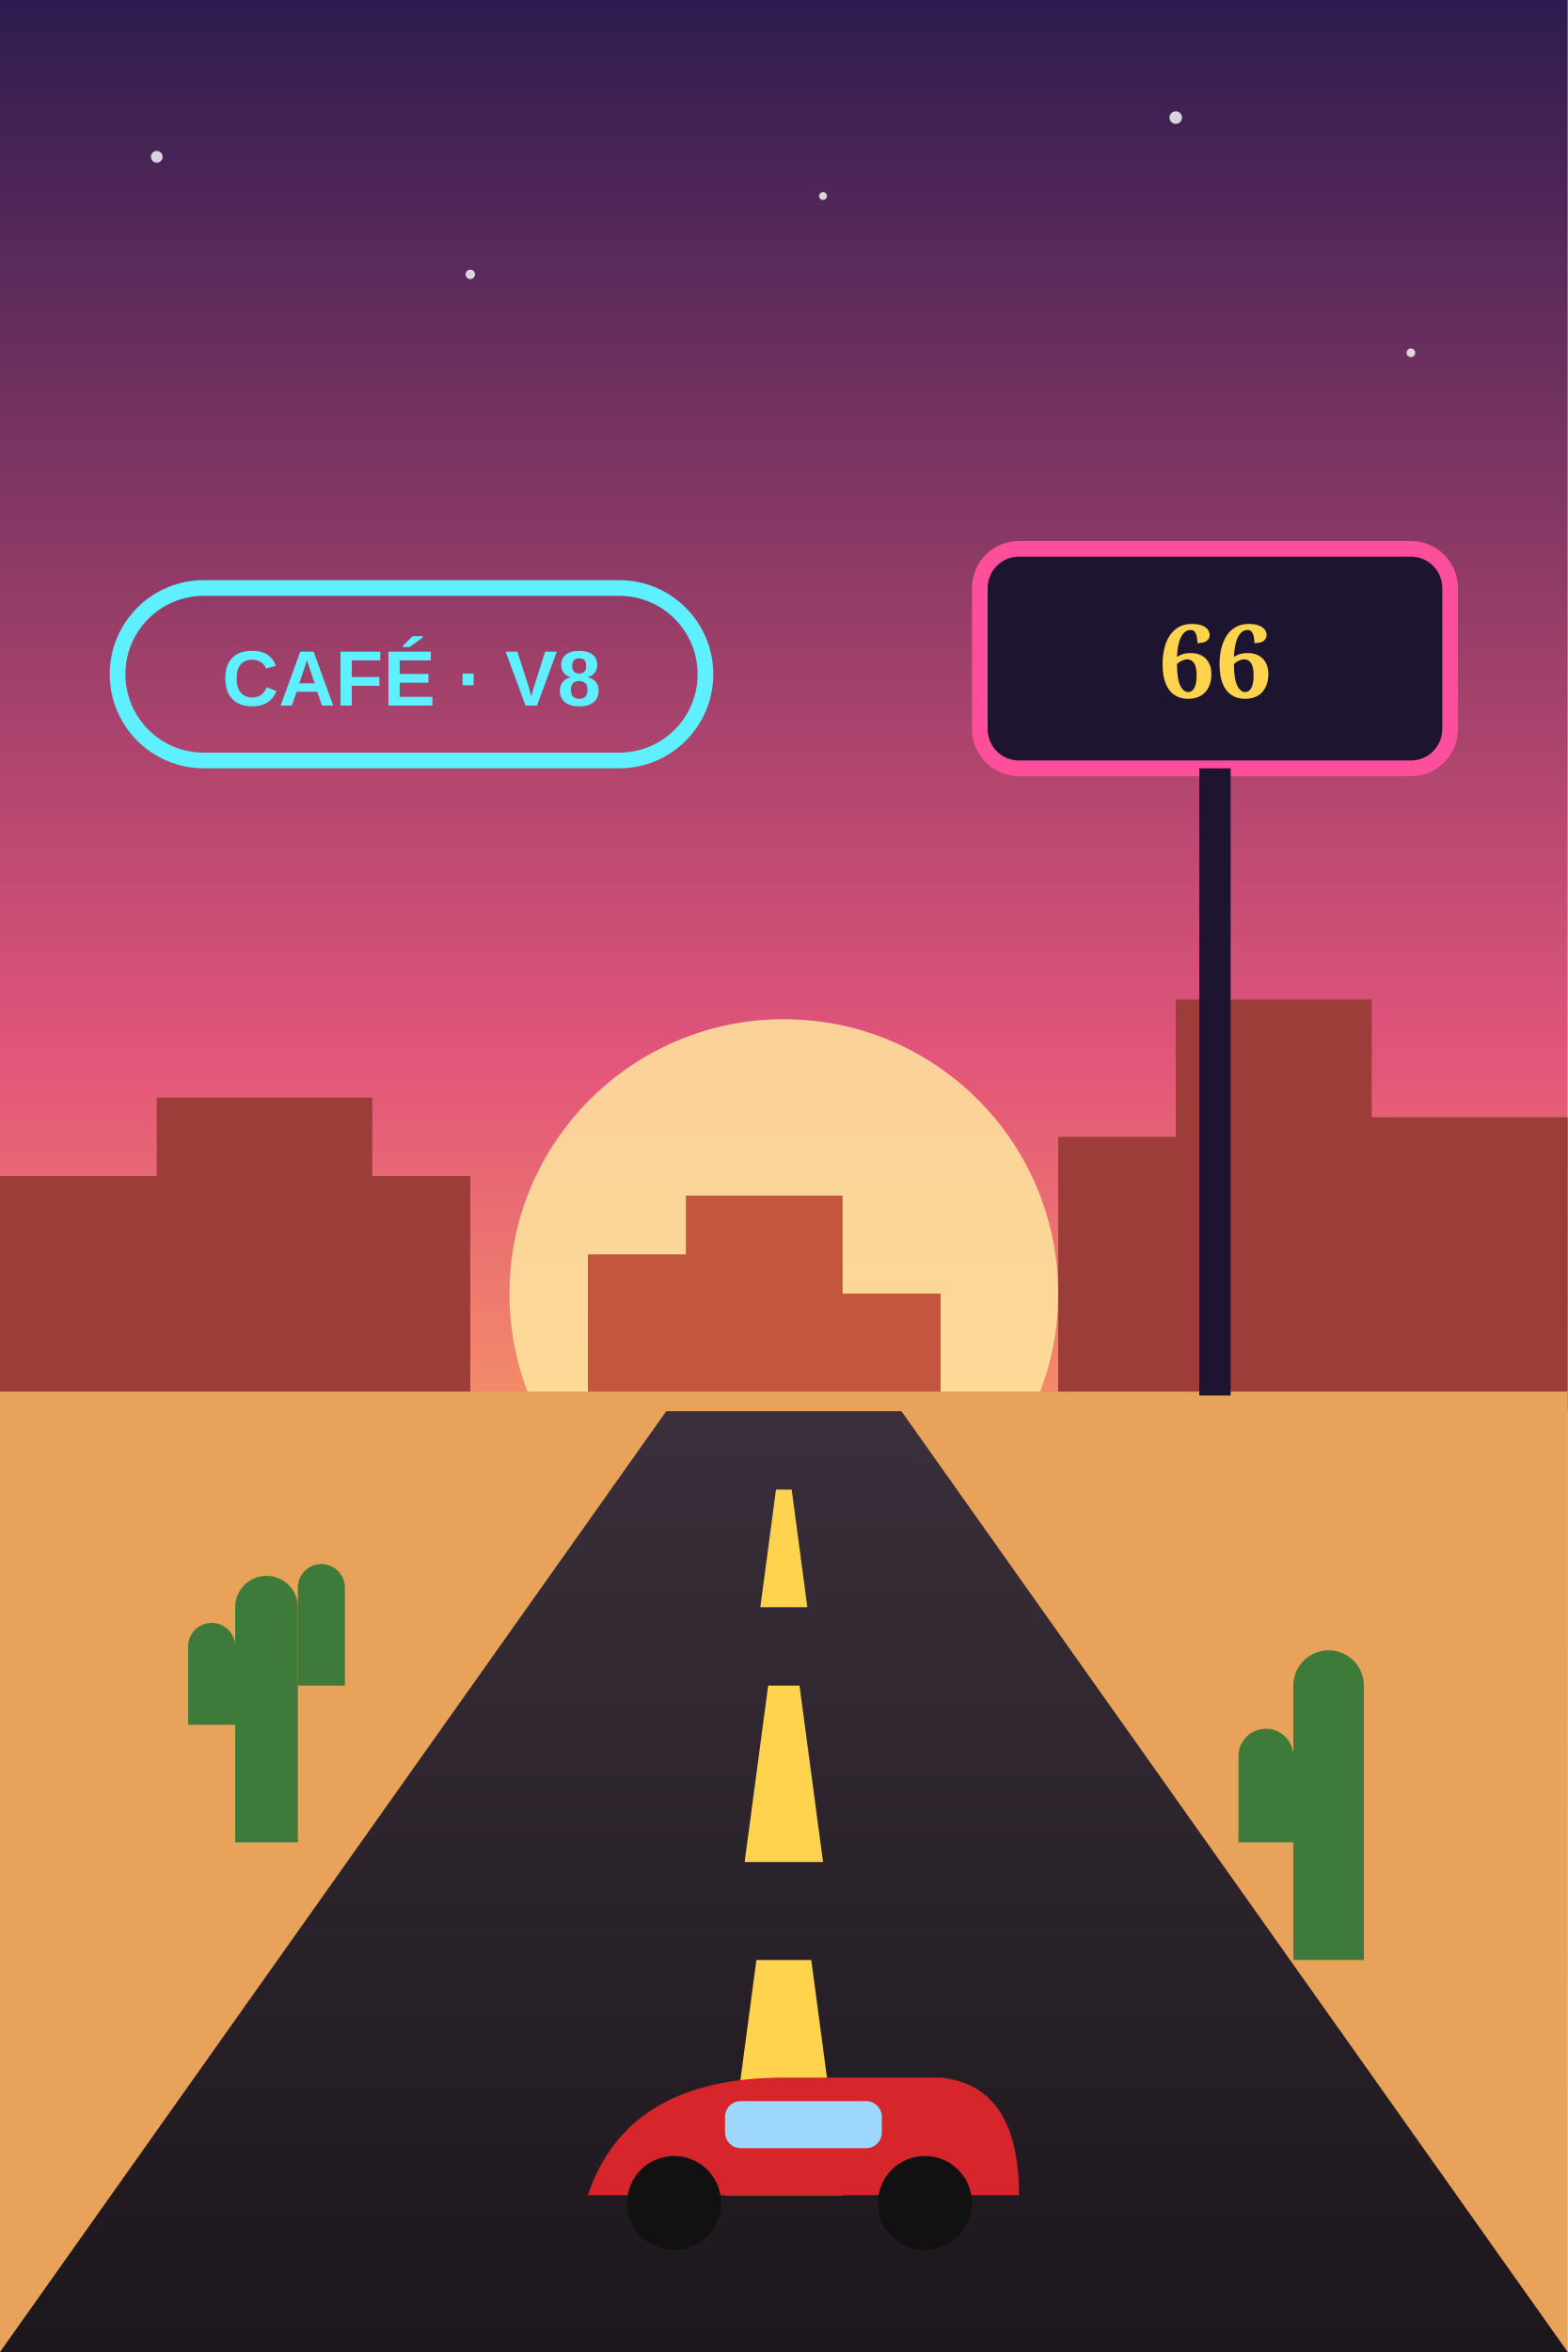
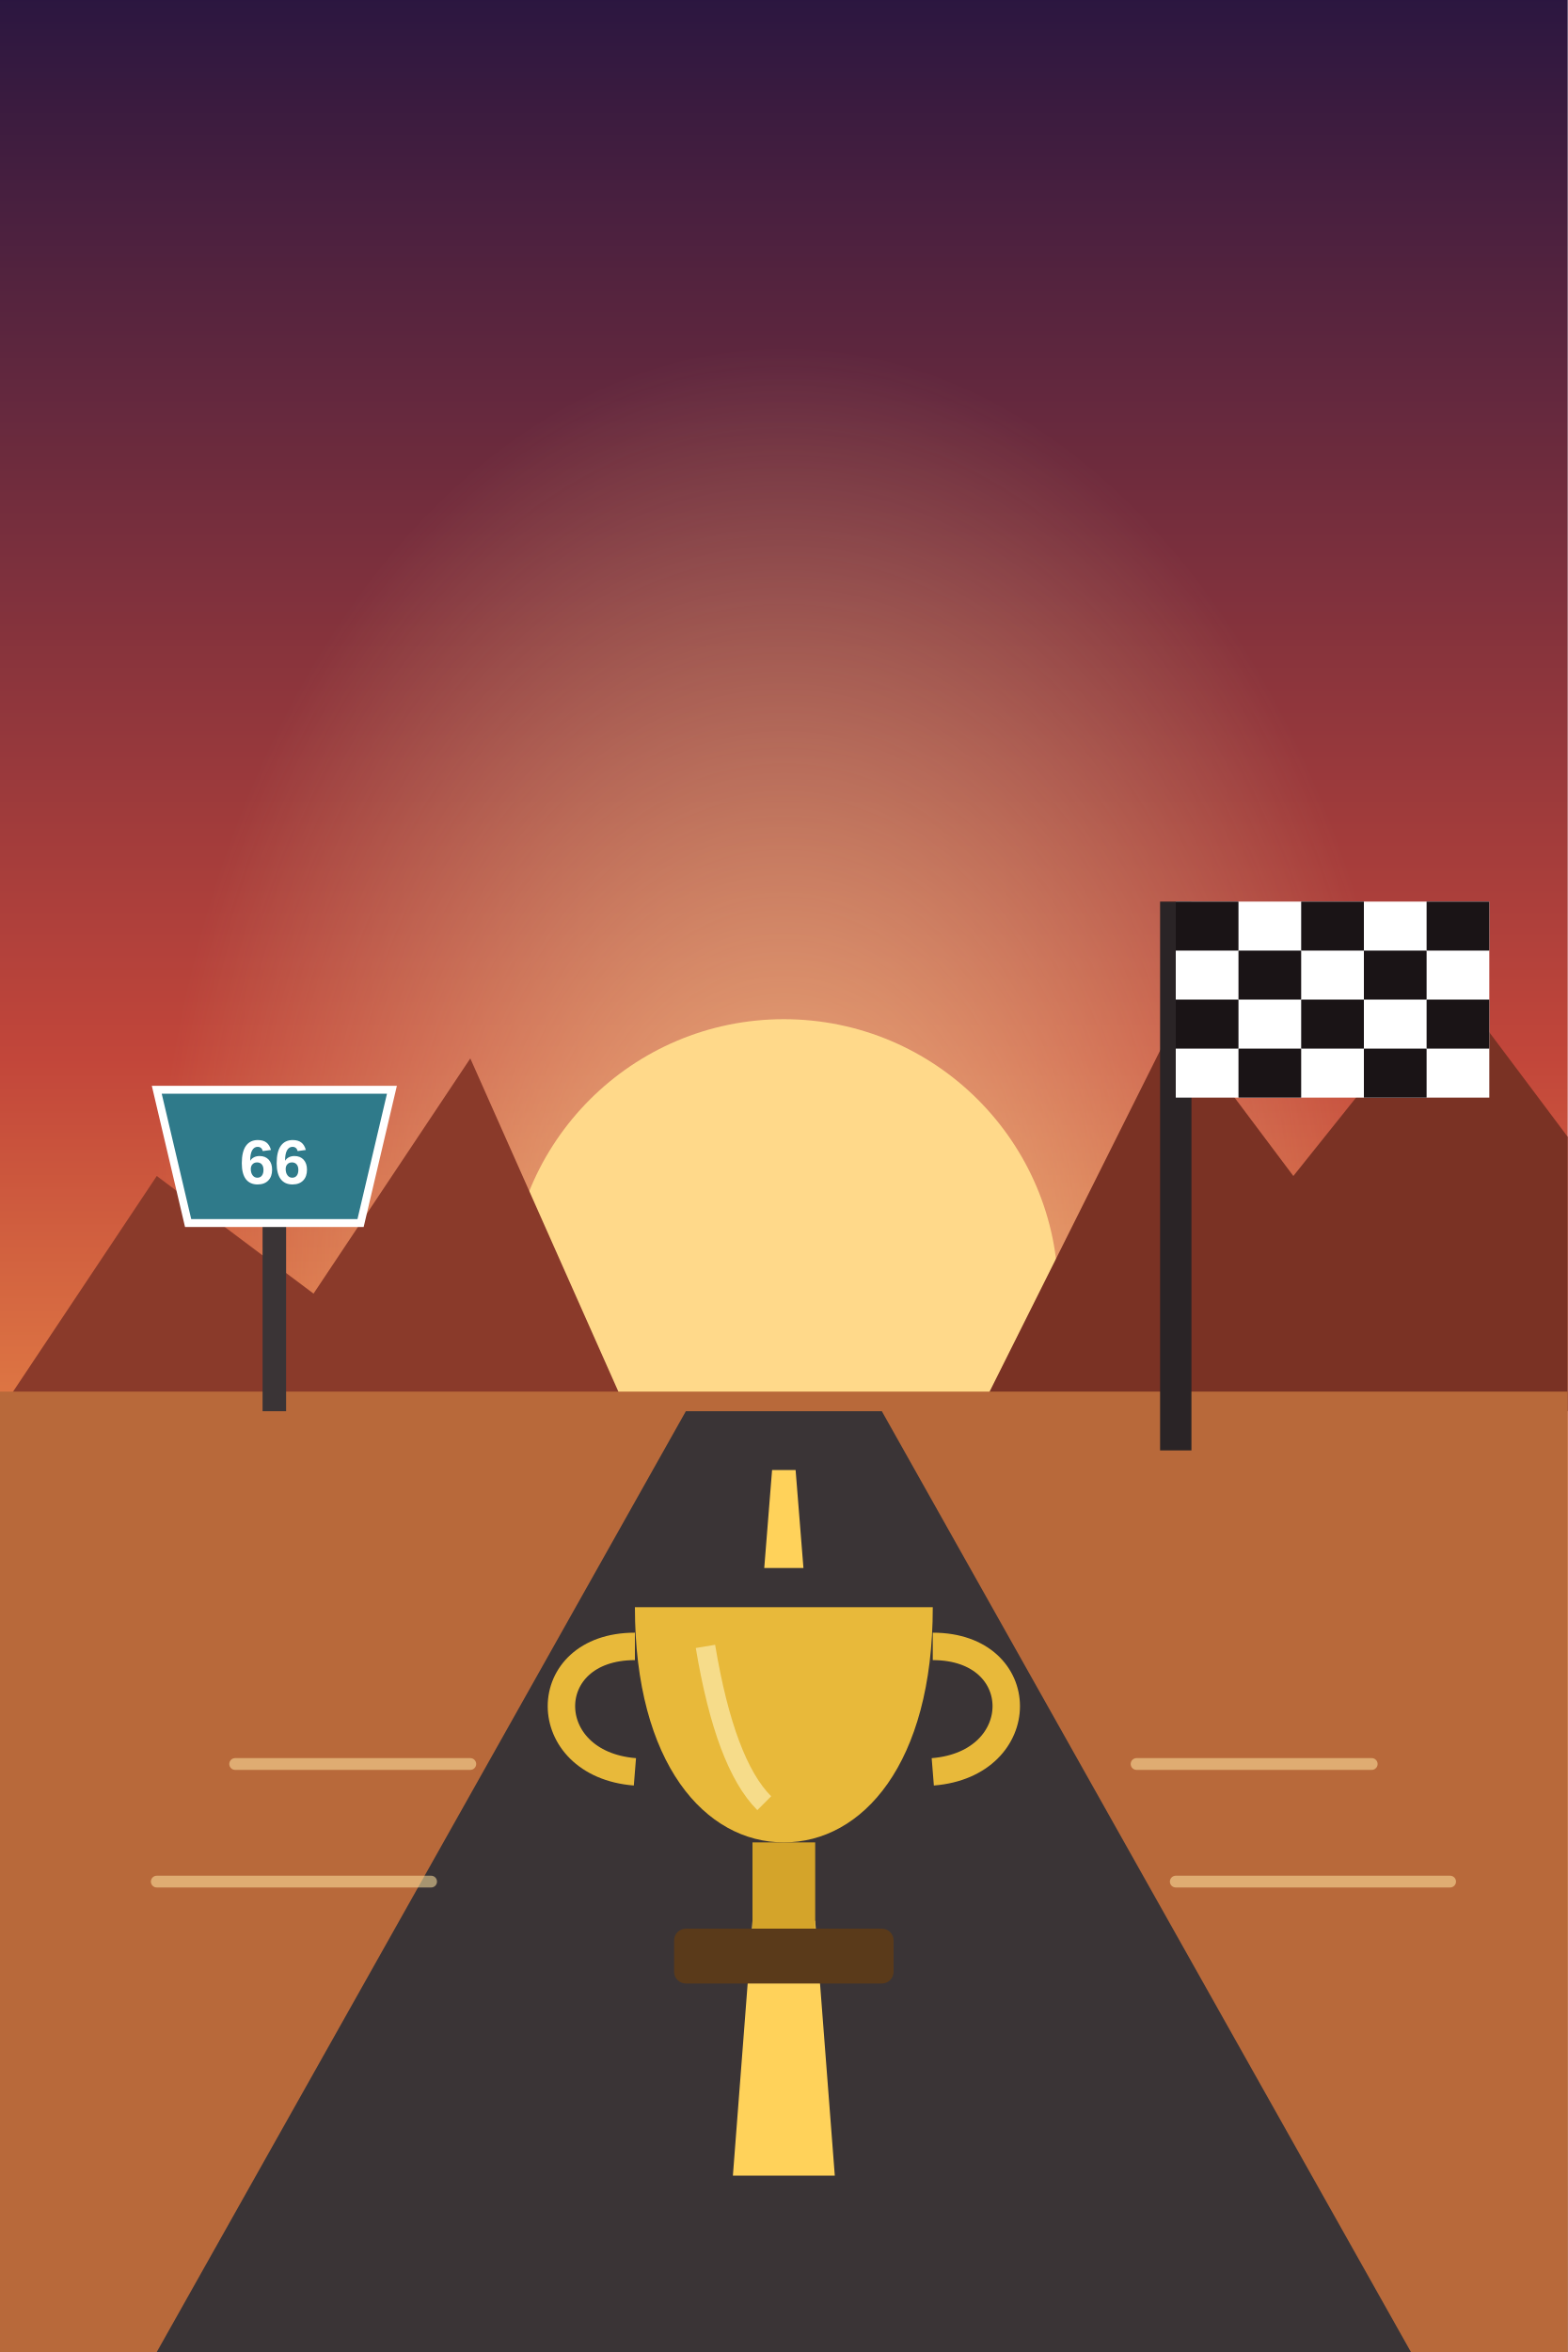
<svg xmlns="http://www.w3.org/2000/svg" viewBox="0 0 400 600">
  <defs>
-     <linearGradient id="s" x1="0" y1="0" x2="0" y2="1">
-       <stop offset="0" stop-color="#2b1b4f" />
-       <stop offset=".45" stop-color="#e2557a" />
-       <stop offset=".7" stop-color="#ffb35c" />
-       <stop offset="1" stop-color="#ffd98a" />
+     <linearGradient id="bg" x1="0" y1="0" x2="0" y2="1">
+       <stop offset="0" stop-color="#2a1640" />
+       <stop offset=".45" stop-color="#c2463a" />
+       <stop offset=".7" stop-color="#f2994a" />
+       <stop offset="1" stop-color="#7a4a2a" />
    </linearGradient>
-     <linearGradient id="r" x1="0" y1="0" x2="0" y2="1">
-       <stop offset="0" stop-color="#3a2f3a" />
-       <stop offset="1" stop-color="#1c171c" />
-     </linearGradient>
+     <radialGradient id="sun" cx=".5" cy=".55" r=".4">
+       <stop offset="0" stop-color="#ffe3a0" stop-opacity=".7" />
+       <stop offset="1" stop-color="#ffe3a0" stop-opacity="0" />
+     </radialGradient>
  </defs>
-   <rect width="400" height="600" fill="url(#s)" />
-   <g fill="#fff" opacity=".8">
-     <circle cx="40" cy="40" r="1.5" />
-     <circle cx="120" cy="70" r="1.2" />
-     <circle cx="300" cy="30" r="1.6" />
-     <circle cx="360" cy="90" r="1.1" />
-     <circle cx="210" cy="50" r="1" />
+   <rect width="400" height="600" fill="url(#bg)" />
+   <rect width="400" height="600" fill="url(#sun)" />
+   <circle cx="200" cy="330" r="70" fill="#ffd98a" />
+   <path d="M0 360 L40 300 L80 330 L120 270 L160 360z" fill="#8a3a2a" />
+   <path d="M250 360 L300 260 L330 300 L370 250 L400 290 V360z" fill="#7a3224" />
+   <rect x="0" y="355" width="400" height="245" fill="#b8693a" />
+   <path d="M175 360 L225 360 L360 600 L40 600z" fill="#3a3436" />
+   <g fill="#ffd25a">
+     <path d="M197 375 h6 l2 25 h-10z" />
+     <path d="M195 420 h10 l3 40 h-16z" />
+     <path d="M192 490 h16 l5 65 h-26z" />
  </g>
-   <circle cx="200" cy="330" r="70" fill="#ffe7a0" opacity=".85" />
-   <g fill="#9c3d3a">
-     <path d="M0 360 V300 H40 V280 H95 V300 H120 V360Z" />
-     <path d="M270 360 V290 H300 V255 H350 V285 H400 V360Z" />
+   <g transform="translate(300 230)">
+     <rect x="-4" y="0" width="8" height="140" fill="#2a2426" />
+     <g>
+       <rect x="0" y="0" width="80" height="50" fill="#fff" />
+       <g fill="#1a1416">
+         <rect x="0" y="0" width="16" height="12.5" />
+         <rect x="32" y="0" width="16" height="12.5" />
+         <rect x="64" y="0" width="16" height="12.5" />
+         <rect x="16" y="12.5" width="16" height="12.5" />
+         <rect x="48" y="12.5" width="16" height="12.5" />
+         <rect x="0" y="25" width="16" height="12.5" />
+         <rect x="32" y="25" width="16" height="12.5" />
+         <rect x="64" y="25" width="16" height="12.5" />
+         <rect x="16" y="37.5" width="16" height="12.5" />
+         <rect x="48" y="37.5" width="16" height="12.5" />
+       </g>
+     </g>
  </g>
-   <g fill="#c4553f">
-     <path d="M150 360 V320 H175 V305 H215 V330 H240 V360Z" />
+   <g transform="translate(70 280)">
+     <rect x="-3" y="0" width="6" height="80" fill="#3a3436" />
+     <path d="M-30 -2 h60 l-8 34 h-44z" fill="#2f7a8a" />
+     <path d="M-30 -2 h60 l-8 34 h-44z" fill="none" stroke="#fff" stroke-width="2" />
+     <text x="0" y="22" font-family="Arial" font-weight="bold" font-size="16" fill="#fff" text-anchor="middle">66</text>
  </g>
-   <rect y="355" width="400" height="245" fill="#e8a25a" />
-   <path d="M170 360 L230 360 L400 600 L0 600Z" fill="url(#r)" />
-   <g fill="#ffd34d">
-     <path d="M198 380 h4 l4 30 h-12z" />
-     <path d="M196 430 h8 l6 45 h-20z" />
-     <path d="M193 500 h14 l8 60 h-30z" />
+   <g transform="translate(200 470)">
+     <path d="M-38 -60 h76 c0 40 -18 60 -38 60 s-38 -20 -38 -60z" fill="#e8b93a" />
+     <path d="M-38 -50 c-25 0 -25 30 0 32 M38 -50 c25 0 25 30 0 32" fill="none" stroke="#e8b93a" stroke-width="7" />
+     <rect x="-8" y="0" width="16" height="22" fill="#d4a42a" />
+     <rect x="-28" y="22" width="56" height="14" rx="3" fill="#5a3a1a" />
+     <path d="M-20 -50 q5 30 15 40" stroke="#fff3c0" stroke-width="5" fill="none" opacity=".6" />
  </g>
-   <g fill="#3e7a3a">
-     <path d="M60 470 v-60 a8 8 0 0 1 16 0 v60z" />
-     <path d="M48 440 h12 v-20 a6 6 0 0 0 -12 0z" />
-     <path d="M76 430 h12 v-25 a6 6 0 0 0 -12 0z" />
-     <path d="M330 500 v-70 a9 9 0 0 1 18 0 v70z" />
-     <path d="M316 470 h14 v-22 a7 7 0 0 0 -14 0z" />
-   </g>
-   <g transform="translate(250 140)">
-     <rect width="120" height="56" rx="10" fill="#1d1430" stroke="#ff4f9a" stroke-width="4" />
-     <text x="60" y="38" font-family="Georgia,serif" font-size="26" font-weight="bold" fill="#ffd34d" text-anchor="middle">66</text>
-   </g>
-   <rect x="306" y="196" width="8" height="160" fill="#1d1430" />
-   <g transform="translate(30 150)">
-     <rect width="150" height="44" rx="22" fill="none" stroke="#5ef0ff" stroke-width="4" />
-     <text x="75" y="30" font-family="Arial,sans-serif" font-size="20" fill="#5ef0ff" text-anchor="middle" font-weight="bold">CAFÉ · V8</text>
-   </g>
-   <g transform="translate(140 520)">
-     <path d="M10 40 Q20 10 60 10 L100 10 Q120 12 120 40 Z" fill="#d6262b" />
-     <circle cx="32" cy="42" r="12" fill="#111" />
-     <circle cx="96" cy="42" r="12" fill="#111" />
-     <rect x="45" y="16" width="40" height="12" rx="4" fill="#9fd8ff" />
+   <g stroke="#ffe3a0" stroke-width="3" stroke-linecap="round" opacity=".55">
+     <path d="M60 450 h60" />
+     <path d="M40 480 h70" />
+     <path d="M290 450 h60" />
+     <path d="M300 480 h70" />
  </g>
</svg>
